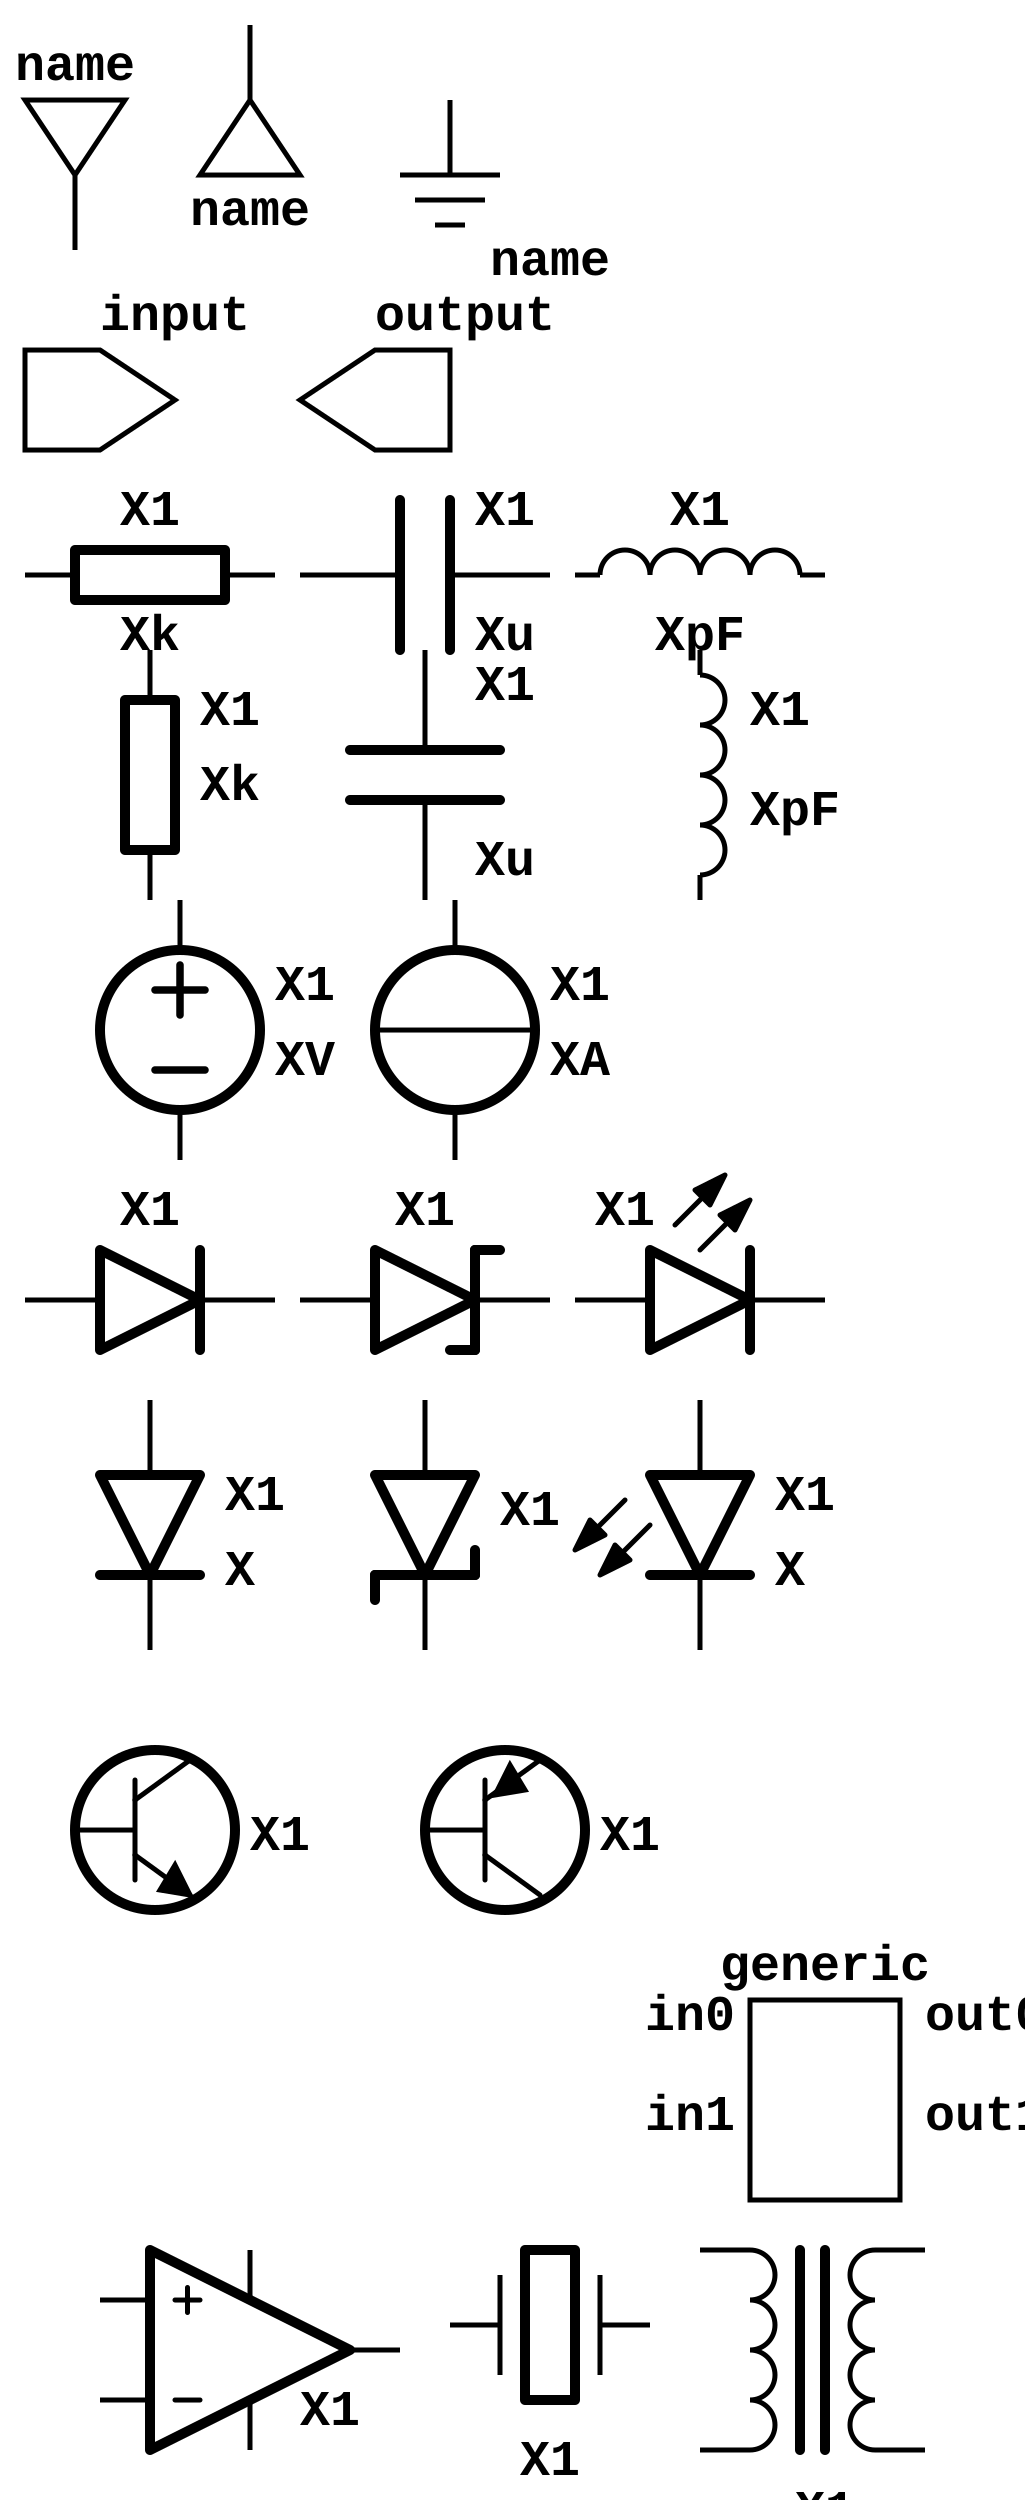
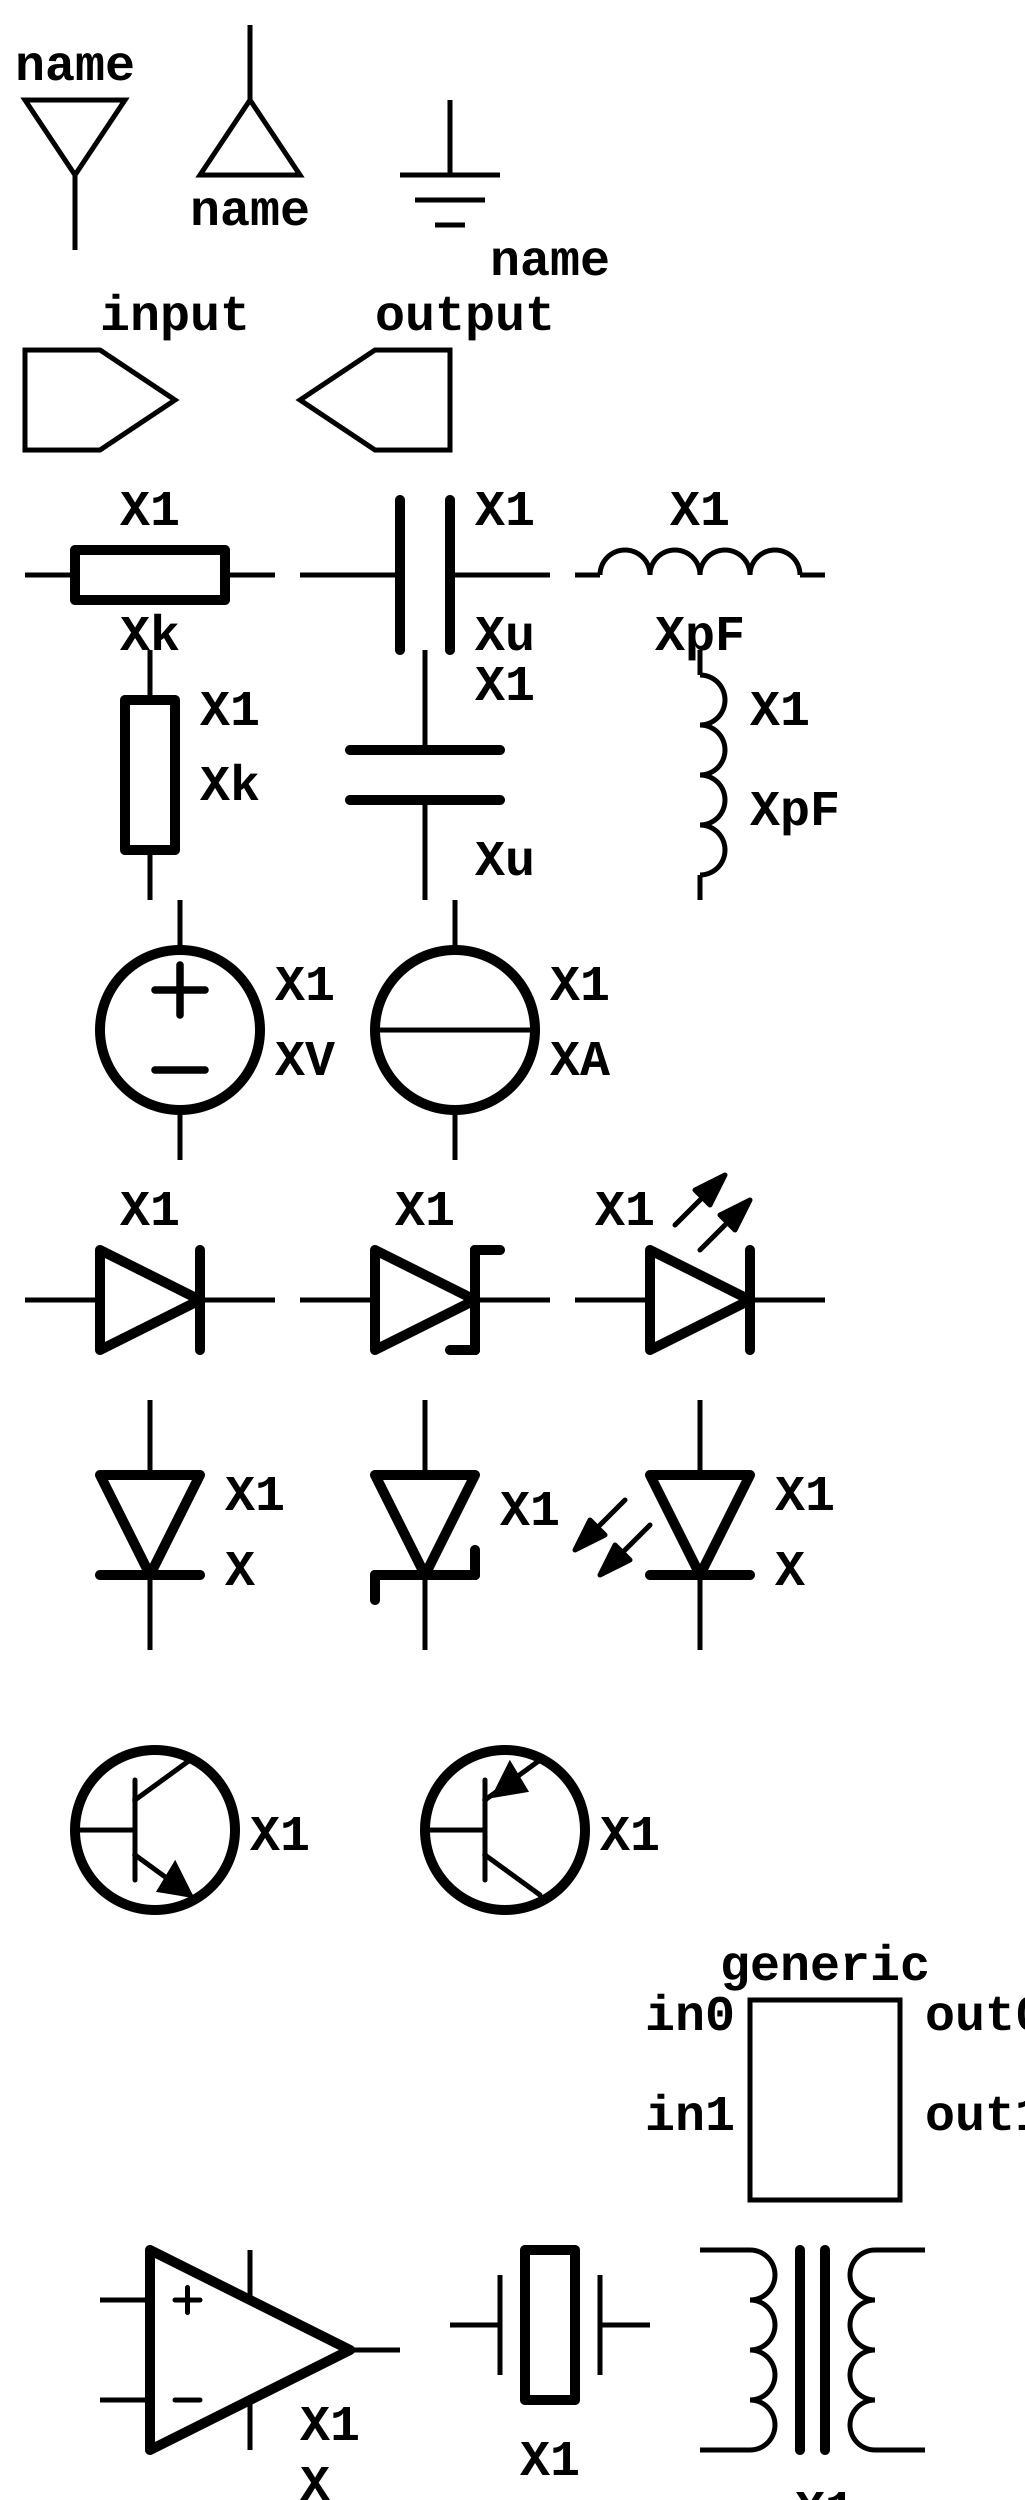
<svg xmlns="http://www.w3.org/2000/svg" xmlns:ns1="https://github.com/nturley/netlistsvg">
  <ns1:properties constants="false" splitsAndJoins="false" genericsLaterals="true">
    <ns1:layoutEngine org.eclipse.elk.layered.spacing.nodeNodeBetweenLayers="5" org.eclipse.elk.layered.compaction.postCompaction.strategy="4" org.eclipse.elk.spacing.nodeNode="35" org.eclipse.elk.direction="DOWN" />
  </ns1:properties>
  <style>
svg {
  stroke: #000;
  fill: none;
}
text {
  fill: #000;
  stroke: none;
  font-size: 10px;
  font-weight: bold;
  font-family: "Courier New", monospace;
}
.nodelabel {
  text-anchor: middle;
}
.inputPortLabel {
  text-anchor: end;
}
.splitjoinBody {
  fill: #000;
}
.symbol {
  stroke-linejoin: round;
  stroke-linecap: round;
  stroke-width: 2;
}
.polarity {
  stroke-width: 1.5;
  stroke-linecap: round;
}
.netlabel {
  fill: #1d4ed8;
  font-weight: normal;
}
.detail {
  stroke-linejoin: round;
  stroke-linecap: round;
  fill: #000;
}
</style>
  <g ns1:type="vcc" ns1:width="20" ns1:height="30" transform="translate(5,20)">
    <ns1:alias val="vcc" />
    <text x="10" y="-4" class="nodelabel $cell_id" ns1:attribute="name">name</text>
    <path d="M0,0 H20 L10,15 Z M10,15 V30" class="$cell_id" />
    <g ns1:x="10" ns1:y="30" ns1:pid="A" ns1:position="bottom" />
  </g>
  <g ns1:type="vee" ns1:width="20" ns1:height="30" transform="translate(40,35)">
    <ns1:alias val="vee" />
    <text x="10" y="10" class="nodelabel $cell_id" ns1:attribute="name">name</text>
    <path d="M0,0 H20 L10,-15 Z M10,-15 V-30" class="$cell_id" />
    <g ns1:x="10" ns1:y="-30" ns1:pid="A" ns1:position="top" />
  </g>
  <g ns1:type="gnd" ns1:width="20" ns1:height="30" transform="translate(80,35)">
    <ns1:alias val="gnd" />
    <text x="30" y="20" class="nodelabel $cell_id" ns1:attribute="name">name</text>
    <path d="M0,0 H20 M3,5 H17 M7,10 H13 M10,0 V-15" class="$cell_id" />
    <g ns1:x="10" ns1:y="-15" ns1:pid="A" ns1:position="top" />
  </g>
  <g ns1:type="inputExt" ns1:width="30" ns1:height="20" transform="translate(5,70)">
    <text x="15" y="-4" class="$cell_id" ns1:attribute="ref">input</text>
    <ns1:alias val="$_inputExt_" />
    <path d="M0,0 V20 H15 L30,10 15,0 Z" class="$cell_id" />
    <g ns1:x="30" ns1:y="10" ns1:pid="Y" ns1:position="right" />
  </g>
  <g ns1:type="outputExt" ns1:width="30" ns1:height="20" transform="translate(60,70)">
    <text x="15" y="-4" class="$cell_id" ns1:attribute="ref">output</text>
    <ns1:alias val="$_outputExt_" />
    <path d="M30,0 V20 H15 L0,10 15,0 Z" class="$cell_id" />
    <g ns1:x="0" ns1:y="10" ns1:pid="A" ns1:position="left" />
  </g>
  <g ns1:type="resistor_h" ns1:width="50" ns1:height="10" transform="translate(5,110)">
    <ns1:alias val="r_h" />
    <text class="nodelabel $cell_id" x="25" y="-5" ns1:attribute="ref">X1</text>
    <text class="nodelabel $cell_id" x="25" y="20" ns1:attribute="value">Xk</text>
    <path d="M10,0 H40 V10 H10 Z" class="symbol $cell_id" />
    <path d="M0,5 H10 M40,5 H50" class="connect $cell_id" />
    <g ns1:x="0" ns1:y="5" ns1:pid="A" ns1:position="left" />
    <g ns1:x="50" ns1:y="5" ns1:pid="B" ns1:position="right" />
  </g>
  <g ns1:type="resistor_v" ns1:width="10" ns1:height="50" transform="translate(25,130)">
    <ns1:alias val="r_v" />
    <text x="15" y="15" ns1:attribute="ref" class="$cell_id">X1</text>
    <text x="15" y="30" ns1:attribute="value" class="$cell_id">Xk</text>
    <path d="M0,10 V40 H10 V10 Z" class="symbol $cell_id" />
    <path d="M5,0 V10 M5,40 V50" class="connect $cell_id" />
    <g ns1:x="5" ns1:y="0" ns1:pid="A" ns1:position="top" />
    <g ns1:x="5" ns1:y="50" ns1:pid="B" ns1:position="bottom" />
  </g>
  <g ns1:type="capacitor_h" ns1:width="50" ns1:height="30" transform="translate(60,100)">
    <ns1:alias val="c_h" />
    <text x="35" y="5" ns1:attribute="ref" class="$cell_id">X1</text>
    <text x="35" y="30" ns1:attribute="value" class="$cell_id">Xu</text>
    <path d="M20,0 V30 M30,0 V30" class="symbol $cell_id" />
    <path d="M0,15 H20 M30,15 H50" class="connect $cell_id" />
    <g ns1:x="0" ns1:y="15" ns1:pid="A" ns1:position="left" />
    <g ns1:x="50" ns1:y="15" ns1:pid="B" ns1:position="right" />
  </g>
  <g ns1:type="capacitor_v" ns1:width="30" ns1:height="50" transform="translate(70,130)">
    <ns1:alias val="c_v" />
    <text x="25" y="10" ns1:attribute="ref" class="$cell_id">X1</text>
    <text x="25" y="45" ns1:attribute="value" class="$cell_id">Xu</text>
    <path d="M0,20 H30 M0,30 H30" class="symbol $cell_id" />
    <path d="M15,0 V20 M15,30 V50" class="connect $cell_id" />
    <g ns1:x="15" ns1:y="0" ns1:pid="A" ns1:position="top" />
    <g ns1:x="15" ns1:y="50" ns1:pid="B" ns1:position="bottom" />
  </g>
  <g ns1:type="inductor_h" ns1:width="50" ns1:height="10" transform="translate(115,110)">
    <ns1:alias val="l_h" />
    <text class="nodelabel $cell_id" x="25" y="-5" ns1:attribute="ref">X1</text>
    <text class="nodelabel $cell_id" x="25" y="20" ns1:attribute="value">XpF</text>
    <path d="M5,5 A5,5 0 0 1 15,5 A5,5 0 0 1 25,5 A5,5 0 0 1 35,5 A5,5 0 0 1 45,5" class="$cell_id" />
    <path d="M0,5 H5 M45,5 H50" class="connect $cell_id" />
    <g ns1:x="0" ns1:y="5" ns1:pid="A" ns1:position="left" />
    <g ns1:x="50" ns1:y="5" ns1:pid="B" ns1:position="right" />
  </g>
  <g ns1:type="inductor_v" ns1:width="10" ns1:height="50" transform="translate(135,130)">
    <ns1:alias val="l_v" />
    <text x="15" y="15" ns1:attribute="ref" class="$cell_id">X1</text>
    <text x="15" y="35" ns1:attribute="value" class="$cell_id">XpF</text>
    <path d="M5,5 A5,5 0 0 1 5,15 A5,5 0 0 1 5,25 A5,5 0 0 1 5,35 A5,5 0 0 1 5,45" class="$cell_id" />
    <path d="M5,0 V5 M5,45 V50" class="connect $cell_id" />
    <g ns1:x="5" ns1:y="0" ns1:pid="A" ns1:position="top" />
    <g ns1:x="5" ns1:y="50" ns1:pid="B" ns1:position="bottom" />
  </g>
  <g ns1:type="voltage_source" ns1:width="32" ns1:height="52" transform="translate(20,180)">
    <ns1:alias val="v" />
    <text x="35" y="20" ns1:attribute="ref" class="$cell_id">X1</text>
    <text x="35" y="35" ns1:attribute="value" class="$cell_id">XV</text>
    <circle cx="16" cy="26" r="16" class="symbol $cell_id" />
    <path d="M16,13 V23 M11,18 H21 M11,34 H21" class="polarity $cell_id" />
    <path d="M16,0 V10 M16,42 V52" class="connect $cell_id" />
    <g ns1:x="16" ns1:y="0" ns1:pid="+" ns1:position="top" />
    <g ns1:x="16" ns1:y="52" ns1:pid="-" ns1:position="bottom" />
  </g>
  <g ns1:type="current_source" ns1:width="32" ns1:height="52" transform="translate(75,180)">
    <ns1:alias val="i" />
    <text x="35" y="20" ns1:attribute="ref" class="$cell_id">X1</text>
    <text x="35" y="35" ns1:attribute="value" class="$cell_id">XA</text>
    <circle cx="16" cy="26" r="16" class="symbol $cell_id" />
    <path d="M0,26 H32" class="detail $cell_id" />
    <path d="M16,0 V10 M16,42 V52" class="connect $cell_id" />
    <g ns1:x="16" ns1:y="0" ns1:pid="+" ns1:position="top" />
    <g ns1:x="16" ns1:y="52" ns1:pid="-" ns1:position="bottom" />
  </g>
  <g ns1:type="diode_h" ns1:width="50" ns1:height="20" transform="translate(5,250)">
    <ns1:alias val="d_h" />
    <text class="nodelabel $cell_id" x="25" y="-5" ns1:attribute="ref">X1</text>
    <path d="M15,0 V20 L35,10 Z M35,0 V20" class="symbol $cell_id" />
    <path d="M0,10 H15 M35,10 H50" class="connect $cell_id" />
    <g ns1:x="0" ns1:y="10" ns1:pid="+" ns1:position="left" />
    <g ns1:x="50" ns1:y="10" ns1:pid="-" ns1:position="right" />
  </g>
  <g ns1:type="diode_v" ns1:width="20" ns1:height="50" transform="translate(20,280)">
    <ns1:alias val="d_v" />
    <text x="25" y="22" ns1:attribute="ref" class="$cell_id">X1</text>
    <text x="25" y="37" ns1:attribute="value" class="$cell_id">X</text>
    <path d="M0,15 H20 L10,35 Z M0,35 H20" class="symbol $cell_id" />
    <path d="M10,0 V15 M10,35 V50" class="connect $cell_id" />
    <g ns1:x="10" ns1:y="0" ns1:pid="+" ns1:position="top" />
    <g ns1:x="10" ns1:y="50" ns1:pid="-" ns1:position="bottom" />
  </g>
  <g ns1:type="diode_schottky_h" ns1:width="50" ns1:height="20" transform="translate(60,250)">
    <ns1:alias val="d_sk_h" />
    <text class="nodelabel $cell_id" x="25" y="-5" ns1:attribute="ref">X1</text>
    <path d="M15,0 V20 L35,10 Z M35,0 V20" class="symbol $cell_id" />
    <path d="M0,10 H15 M35,10 H50" class="connect $cell_id" />
    <path d="M35,0 H40 M35,20 H30" class="symbol $cell_id" />
    <g ns1:x="0" ns1:y="10" ns1:pid="+" ns1:position="left" />
    <g ns1:x="50" ns1:y="10" ns1:pid="-" ns1:position="right" />
  </g>
  <g ns1:type="diode_schottky_v" ns1:width="20" ns1:height="50" transform="translate(75,280)">
    <ns1:alias val="d_sk_v" />
    <text x="25" y="25" ns1:attribute="ref" class="$cell_id">X1</text>
    <path d="M0,15 H20 L10,35 Z M0,35 H20" class="symbol $cell_id" />
    <path d="M10,0 V15 M10,35 V50" class="connect $cell_id" />
    <path d="M0,35 V40 M20,35 V30" class="symbol $cell_id" />
    <g ns1:x="10" ns1:y="0" ns1:pid="+" ns1:position="top" />
    <g ns1:x="10" ns1:y="50" ns1:pid="-" ns1:position="bottom" />
  </g>
  <g ns1:type="diode_led_h" ns1:width="50" ns1:height="20" transform="translate(115,250)">
    <ns1:alias val="d_led_h" />
    <text class="nodelabel $cell_id" x="10" y="-5" ns1:attribute="ref">X1</text>
    <path d="M15,0 V20 L35,10 Z M35,0 V20" class="symbol $cell_id" />
    <path d="M0,10 H15 M35,10 H50" class="connect $cell_id" />
    <path d="m20,-5 7,-7" class="detail $cell_id" />
    <path d="m24,-12 6,-3 -3,6 z" class="detail $cell_id" />
    <path d="m25,0 7,-7" class="detail $cell_id" />
    <path d="m29,-7 6,-3 -3,6 z" class="detail $cell_id" />
    <g ns1:x="0" ns1:y="10" ns1:pid="+" ns1:position="top" />
    <g ns1:x="50" ns1:y="10" ns1:pid="-" ns1:position="bottom" />
  </g>
  <g ns1:type="diode_led_v" ns1:width="20" ns1:height="50" transform="translate(130,280)">
    <ns1:alias val="d_led_v" />
    <text x="25" y="22" ns1:attribute="ref" class="$cell_id">X1</text>
    <text x="25" y="37" ns1:attribute="value" class="$cell_id">X</text>
    <path d="M0,15 H20 L10,35 Z M0,35 H20" class="symbol $cell_id" />
    <path d="M10,0 V15 M10,35 V50" class="connect $cell_id" />
    <path d="m-5,20 -7,7" class="detail $cell_id" />
    <path d="m-12,24 -3,6 6,-3 z" class="detail $cell_id" />
    <path d="m0,25 -7,7" class="detail $cell_id" />
    <path d="m-7,29 -3,6 6,-3 z" class="detail $cell_id" />
    <g ns1:x="10" ns1:y="0" ns1:pid="+" ns1:position="top" />
    <g ns1:x="10" ns1:y="50" ns1:pid="-" ns1:position="bottom" />
  </g>
  <g ns1:type="transistor_npn" ns1:width="32" ns1:height="32" transform="translate(15,350)">
    <ns1:alias val="q_npn" />
    <text x="35" y="20" ns1:attribute="ref" class="$cell_id">X1</text>
    <circle r="16" cx="16" cy="16" class="symbol $cell_id" />
    <path d="M0,16 H12 M12,6 V26" class="detail $cell_id" />
    <path d="m12,10 11,-8" class="detail $cell_id" />
    <path d="m12,21 11,8" class="detail $cell_id" />
    <path d="m23,29 -6,-1 3,-5 z" style="fill:#000000" class="$cell_id" />
    <g ns1:x="22" ns1:y="2" ns1:pid="C" ns1:position="top" />
    <g ns1:x="0" ns1:y="16" ns1:pid="B" ns1:position="left" />
    <g ns1:x="23" ns1:y="29" ns1:pid="E" ns1:position="bottom" />
  </g>
  <g ns1:type="transistor_pnp" ns1:width="32" ns1:height="32" transform="translate(85,350)">
    <ns1:alias val="q_pnp" />
    <text x="35" y="20" ns1:attribute="ref" class="$cell_id">X1</text>
    <circle r="16" cx="16" cy="16" class="symbol $cell_id" />
    <path d="M0,16 H12 M12,6 V26" class="detail $cell_id" />
    <path d="m12,10 11,-8" class="detail $cell_id" />
    <path d="m12,21 11,8" class="detail $cell_id" />
    <path d="m14,9 6,-1 -3,-5 z" style="fill:#000000" class="$cell_id" />
    <g ns1:x="22" ns1:y="2" ns1:pid="C" ns1:position="top" />
    <g ns1:x="0" ns1:y="16" ns1:pid="B" ns1:position="left" />
    <g ns1:x="23" ns1:y="29" ns1:pid="E" ns1:position="bottom" />
  </g>
  <g ns1:type="generic" ns1:width="30" ns1:height="40" transform="translate(150, 400)">
    <text x="15" y="-4" class="nodelabel $cell_id" ns1:attribute="ref">generic</text>
    <rect width="30" height="40" x="0" y="0" ns1:generic="body" class="$cell_id" />
    <g transform="translate(30,10)" ns1:x="30" ns1:y="10" ns1:pid="out0" ns1:position="right">
      <text x="5" y="-4" class="$cell_id">out0</text>
    </g>
    <g transform="translate(30,30)" ns1:x="30" ns1:y="30" ns1:pid="out1" ns1:position="right">
      <text x="5" y="-4" class="$cell_id">out1</text>
    </g>
    <g transform="translate(0,10)" ns1:x="0" ns1:y="10" ns1:pid="in0" ns1:position="left">
      <text x="-3" y="-4" class="inputPortLabel $cell_id">in0</text>
    </g>
    <g transform="translate(0,30)" ns1:x="0" ns1:y="30" ns1:pid="in1" ns1:position="left">
      <text x="-3" y="-4" class="inputPortLabel $cell_id">in1</text>
    </g>
  </g>
  <g ns1:type="opamp" ns1:width="60" ns1:height="40" transform="translate(20,450)">
    <ns1:alias val="op" />
-     <text x="40" y="35" ns1:attribute="ref" class="$cell_id">X1</text>
+     <text x="40" y="38" ns1:attribute="ref" class="$cell_id">X1</text>
+     <text x="40" y="50" ns1:attribute="value" class="$cell_id">X</text>
    <path d="M10,0 V40 L50,20 Z" class="symbol $cell_id" />
    <path d="M0,10 H10 M0,30 H10 M50,20 H60 M30,0 V10 M30,40 V30" class="connect $cell_id" />
    <path d="m15,10 5,0 m-2.5,-2.5 0,5" class="detail $cell_id" />
    <path d="m15,30 5,0" class="detail $cell_id" />
    <g ns1:x="0" ns1:y="10" ns1:pid="+" ns1:position="left" />
    <g ns1:x="0" ns1:y="30" ns1:pid="-" ns1:position="left" />
    <g ns1:x="60" ns1:y="20" ns1:pid="OUT" ns1:position="right" />
    <g ns1:x="30" ns1:y="0" ns1:pid="VCC" ns1:position="top" />
    <g ns1:x="30" ns1:y="40" ns1:pid="VEE" ns1:position="bottom" />
  </g>
  <g ns1:type="xtal" ns1:width="40" ns1:height="30" transform="translate(90,450)">
    <ns1:alias val="xtal" />
    <text class="nodelabel $cell_id" x="20" y="45" ns1:attribute="ref">X1</text>
    <rect x="15" y="0" width="10" height="30" class="symbol $cell_id" />
    <path d="M0,15 H10 M10,5 V25 M30,5 V25 M30,15 H40" class="$cell_id" />
    <g ns1:x="0" ns1:y="15" ns1:pid="A" ns1:position="left" />
    <g ns1:x="40" ns1:y="15" ns1:pid="B" ns1:position="right" />
  </g>
  <g ns1:type="transformer_1p_1s" ns1:width="35" ns1:height="45" transform="translate(140,450)">
    <ns1:alias val="transformer_1p_1s" />
    <text class="nodelabel $cell_id" x="25" y="55" ns1:attribute="ref">X1</text>
    <path d="M10,0 A5,5 0 0 1 10,10 A5,5 0 0 1 10,20 A5,5 0 0 1 10,30 A5,5 0 0 1 10,40" class="$cell_id" />
    <path d="M35,0 A5,5 0 0 0 35,10 A5,5 0 0 0 35,20 A5,5 0 0 0 35,30 A5,5 0 0 0 35,40" class="$cell_id" />
    <path d="M20,0 V40 M25,0 V40" class="symbol $cell_id" />
    <path d="M0,0 H10 M0,40 H10 M35,0 H45 M35,40 H45" class="connect $cell_id" />
    <g ns1:x="0" ns1:y="0" ns1:pid="L1.1" ns1:position="left" />
    <g ns1:x="0" ns1:y="40" ns1:pid="L1.2" ns1:position="left" />
    <g ns1:x="40" ns1:y="0" ns1:pid="L2.1" ns1:position="right" />
    <g ns1:x="40" ns1:y="40" ns1:pid="L2.2" ns1:position="right" />
  </g>
</svg>
